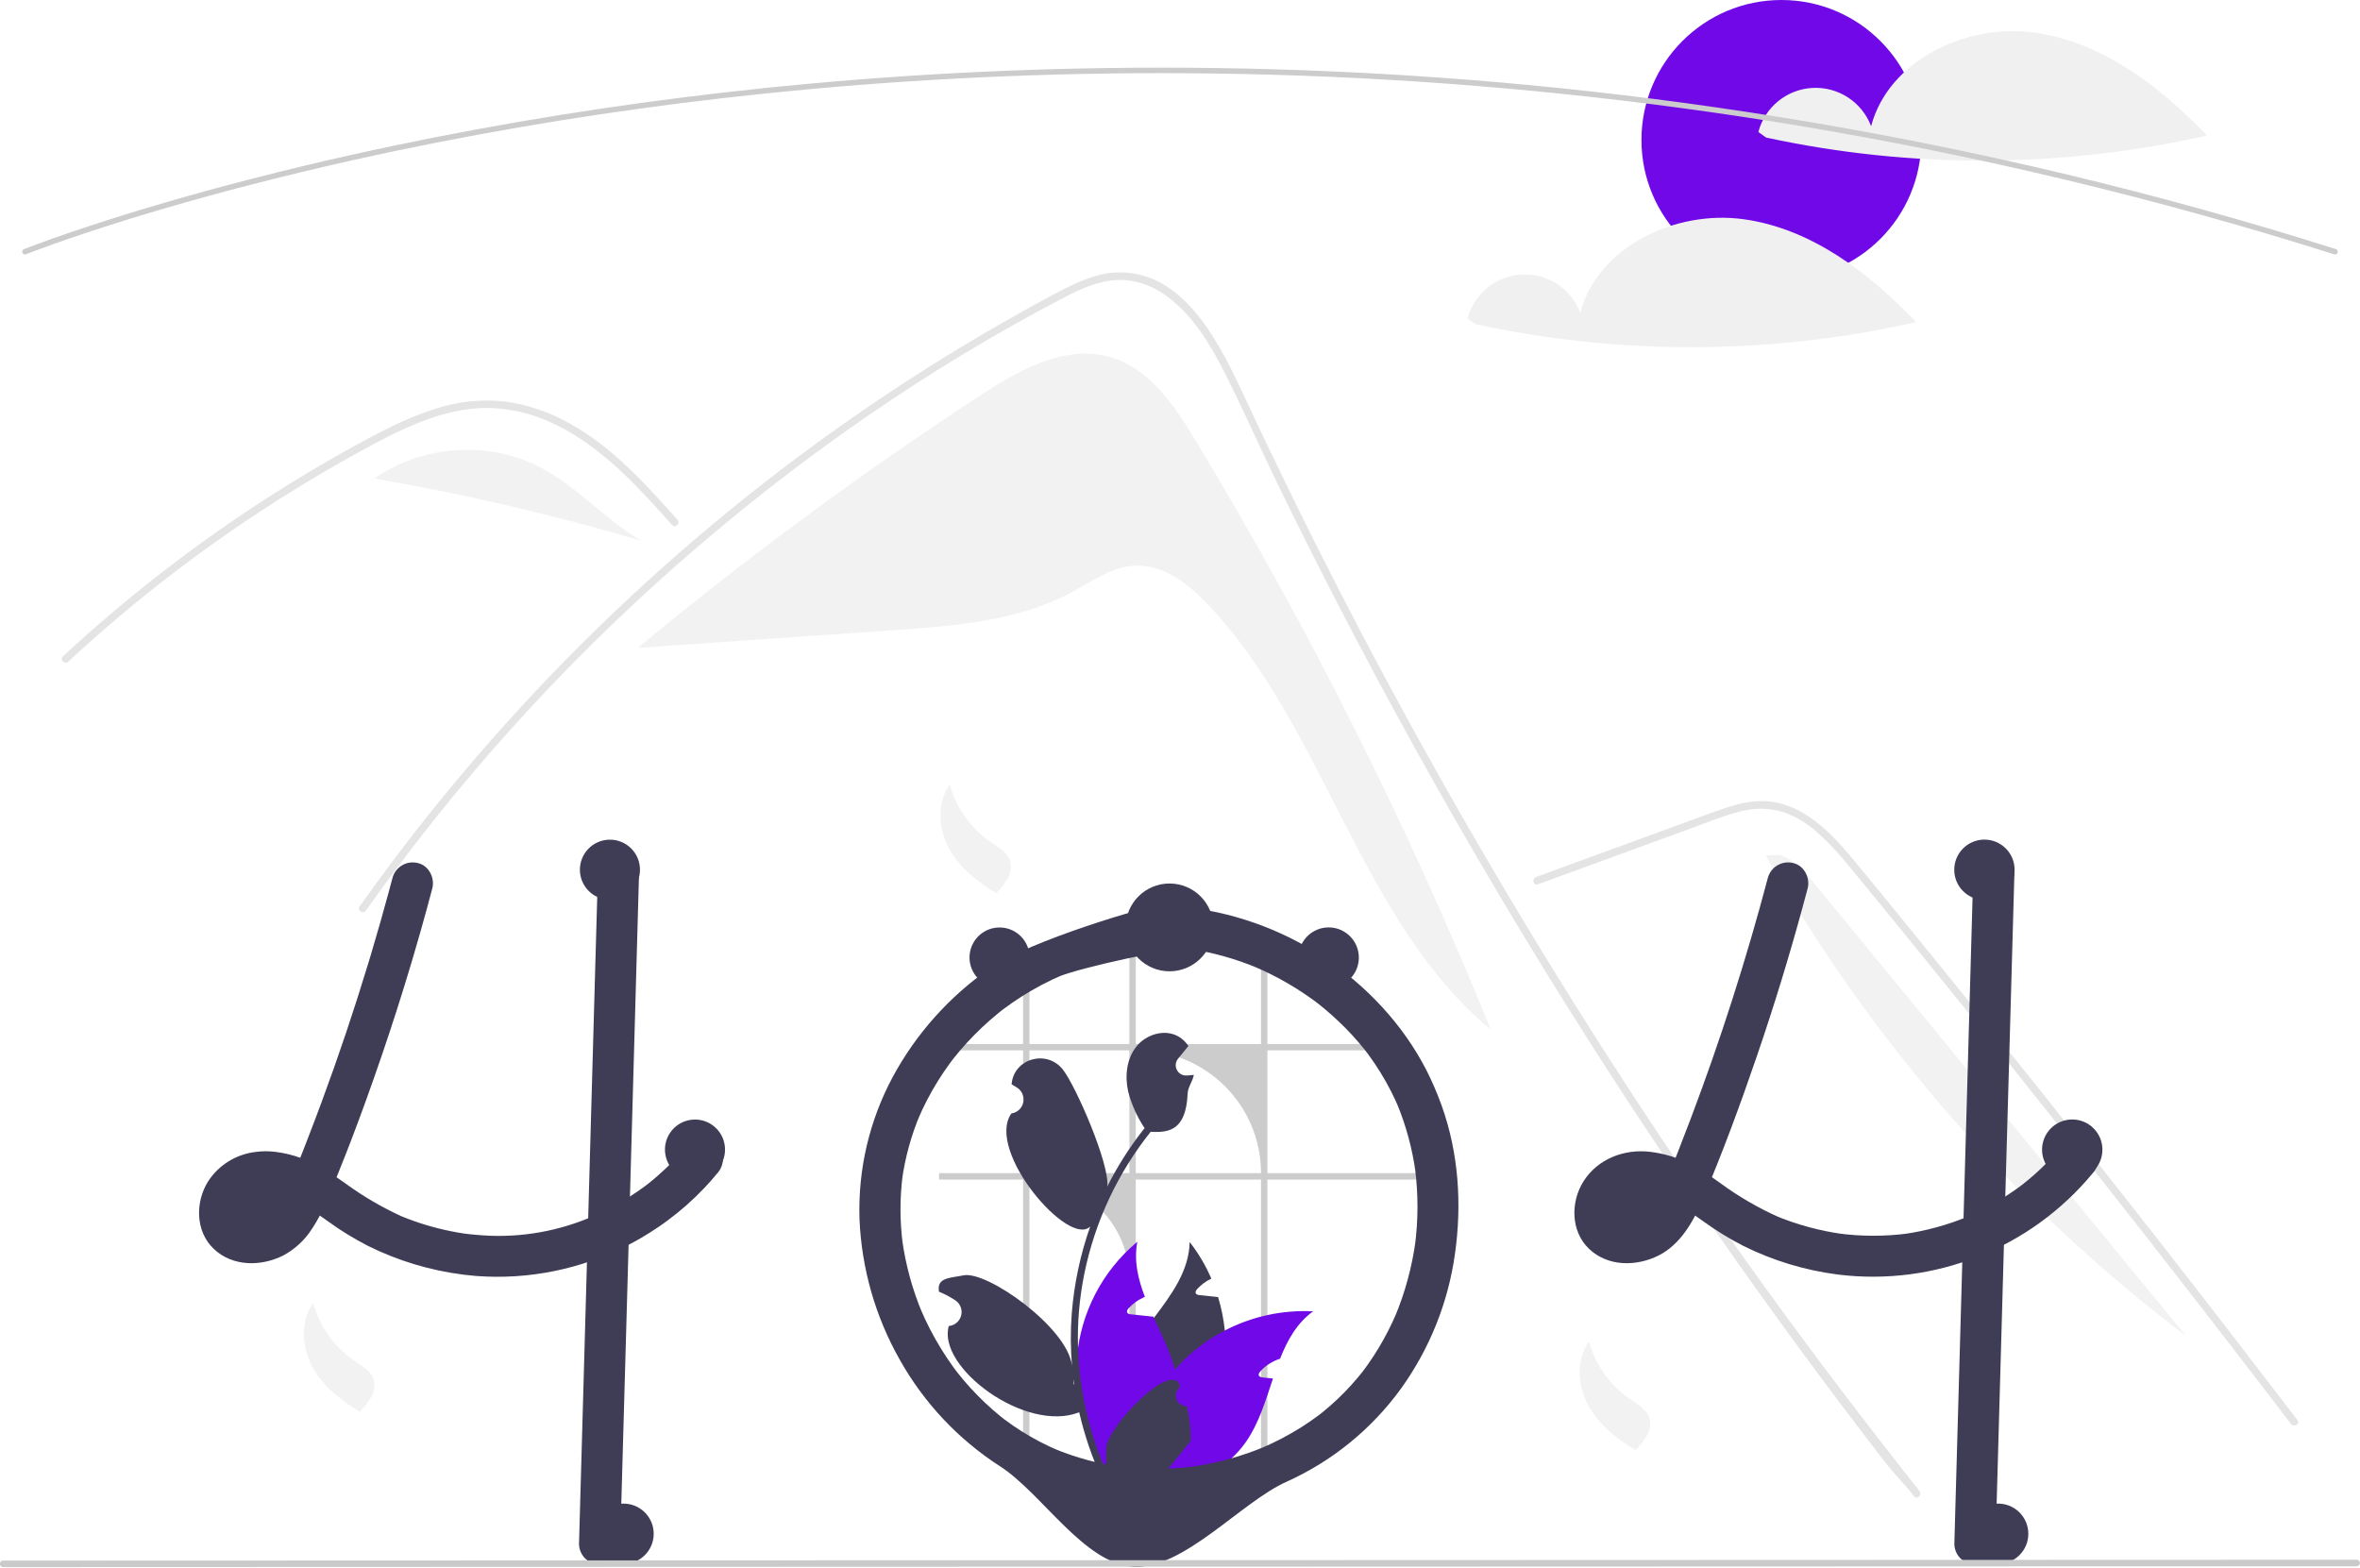
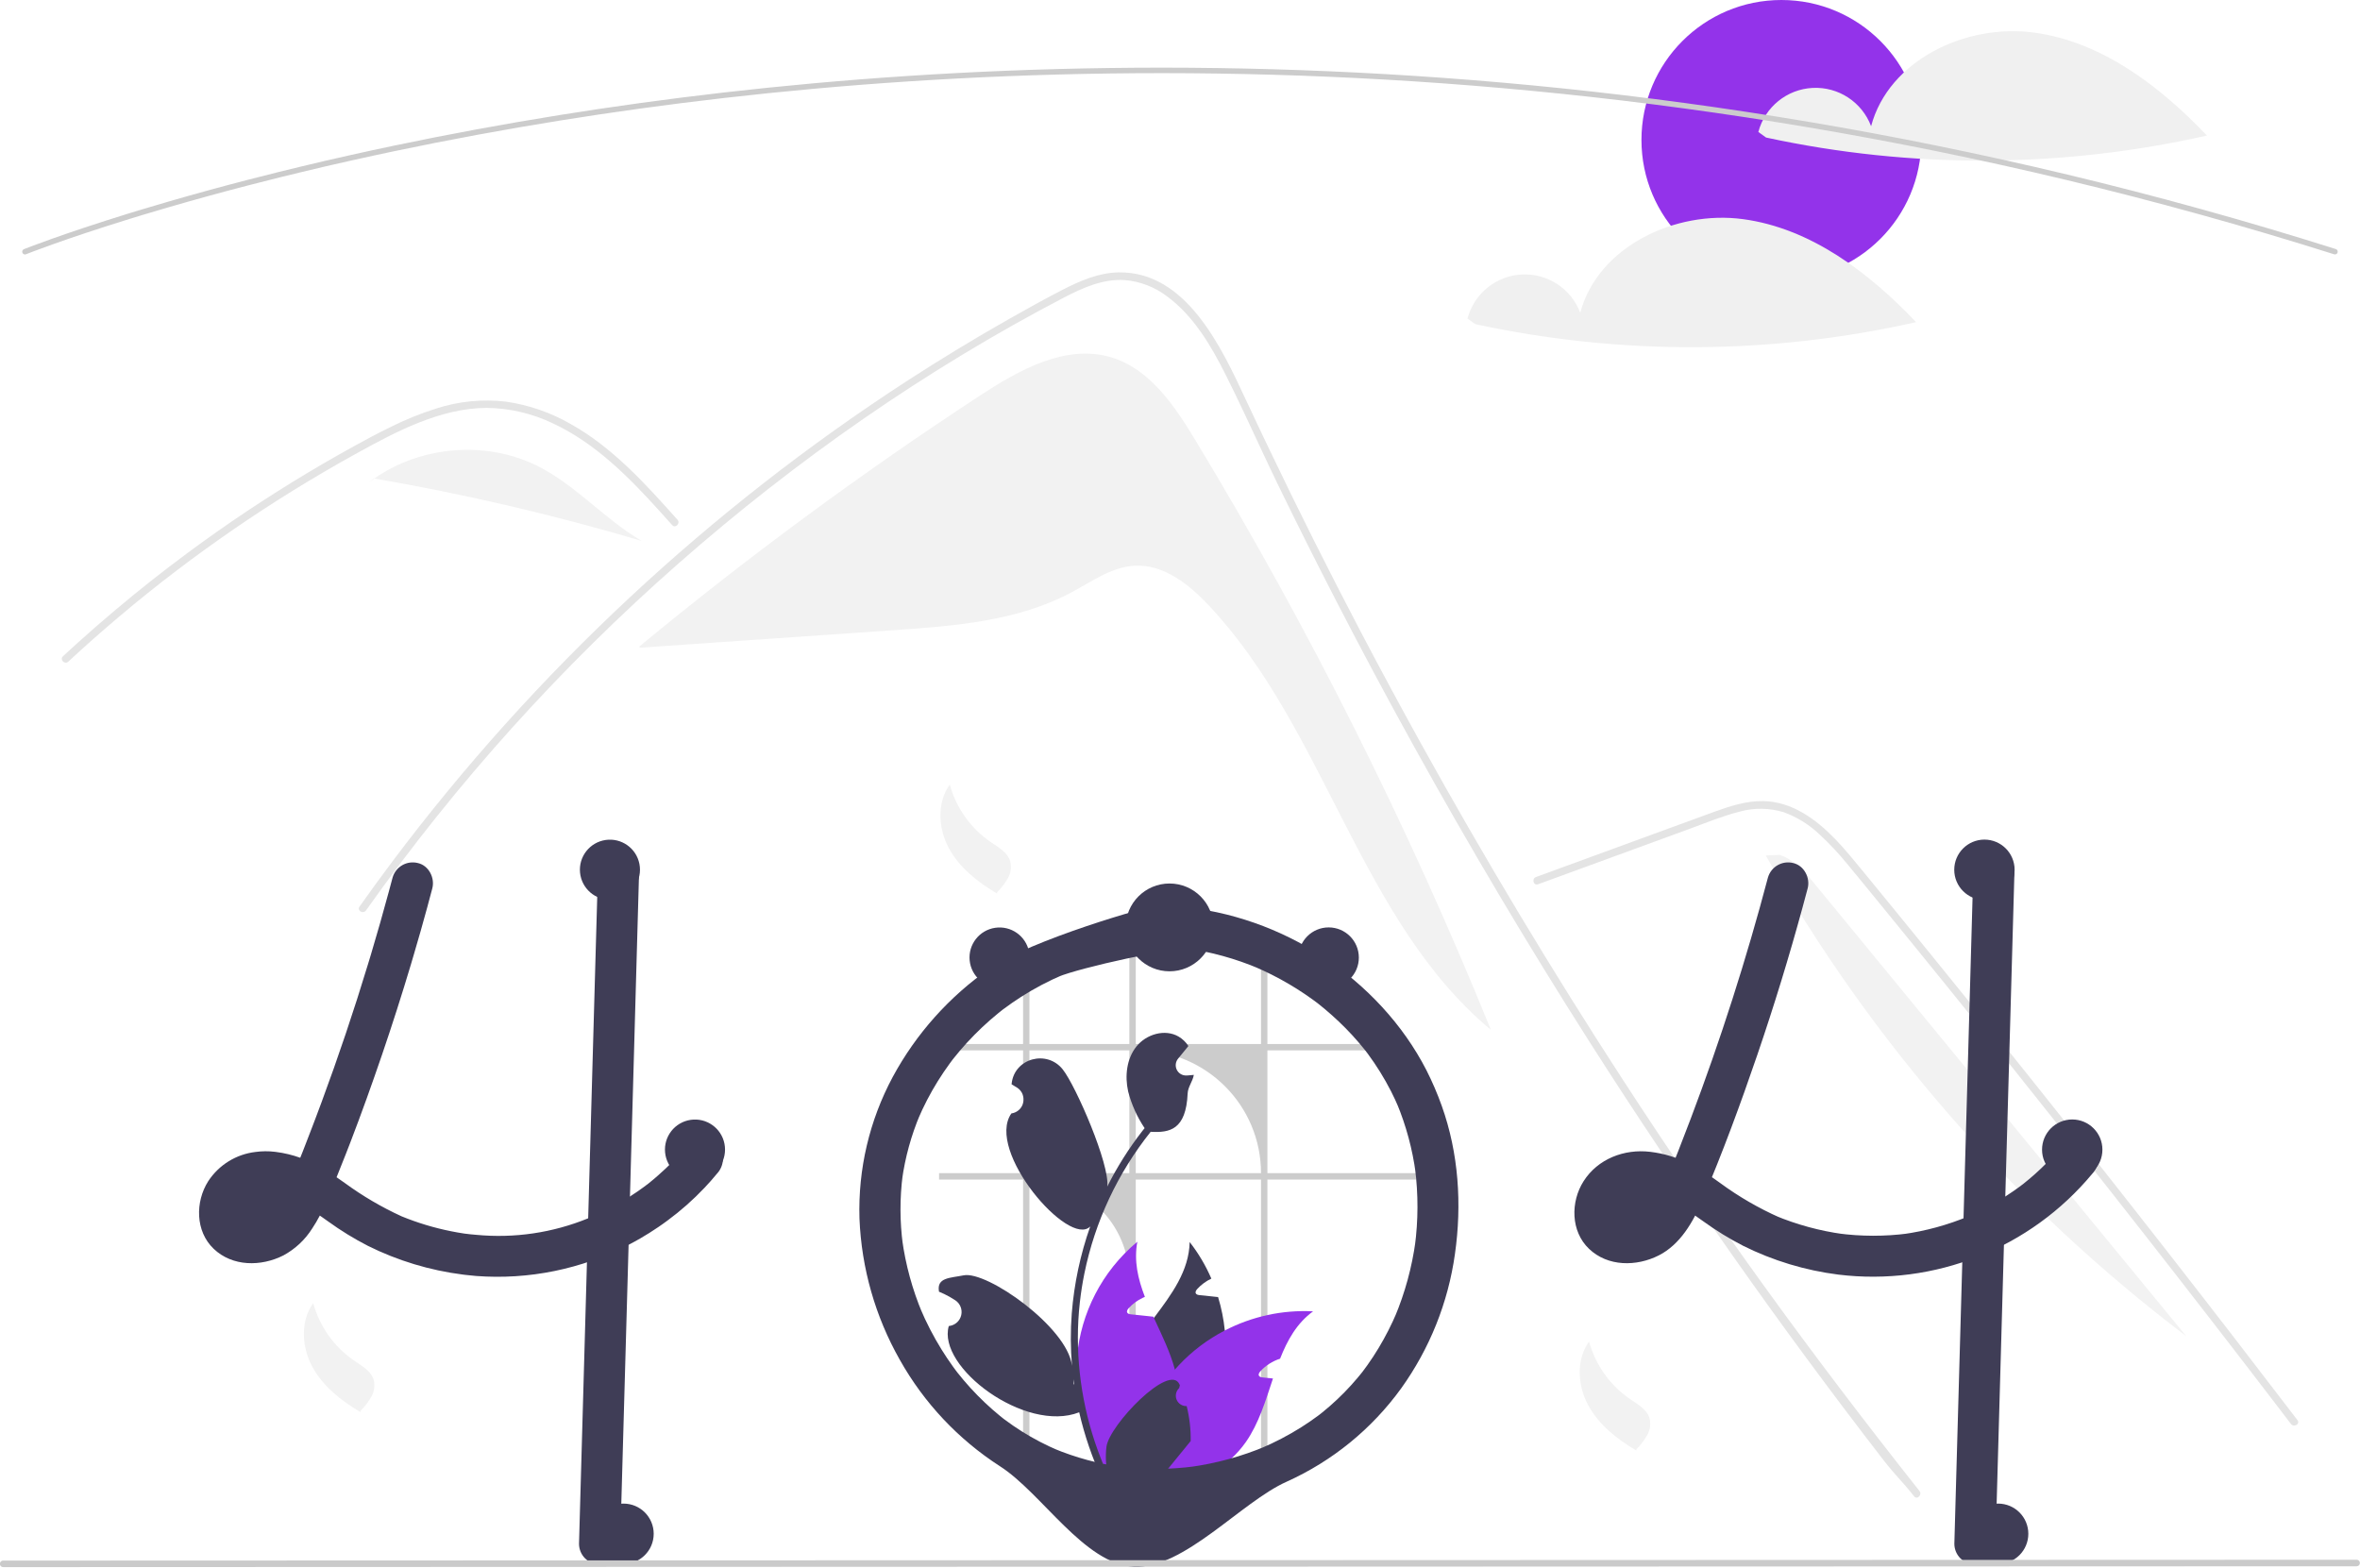
<svg xmlns="http://www.w3.org/2000/svg" width="860.131" height="571.148" viewBox="0 0 860.131 571.148" role="img" artist="Katerina Limpitsouni" source="https://undraw.co/">
  <path d="M605.67,324.953c-7.669-12.684-16.757-26.228-30.99-30.37-16.482-4.796-33.413,4.732-47.775,14.135a1392.157,1392.157,0,0,0-123.893,91.283l.043.492q46.226-3.188,92.451-6.376c22.265-1.535,45.296-3.283,64.972-13.816,7.467-3.997,14.745-9.336,23.206-9.708,10.512-.462,19.677,6.879,26.88,14.549,42.607,45.371,54.937,114.754,102.738,154.616A1516.995,1516.995,0,0,0,605.67,324.953Z" transform="translate(-169.9343 -164.426)" fill="#f2f2f2" />
  <path d="M867.571,709.781c-4.712-5.95-6.637-7.343-11.285-13.348q-56.764-73.416-106.708-151.792-33.924-53.23-64.483-108.504-14.549-26.278-28.3-52.969-10.67-20.695-20.865-41.638c-1.944-3.988-3.832-7.994-5.711-12.009-4.428-9.442-8.773-18.93-13.439-28.244-5.317-10.616-11.789-21.745-21.553-28.877a29.405,29.405,0,0,0-15.319-5.895c-7.948-.513-15.282,2.769-22.176,6.353-50.439,26.301-97.659,59.276-140.37,96.798A730.778,730.778,0,0,0,303.322,496.247c-1.008,1.439-3.392.064-2.374-1.384q6.009-8.498,12.257-16.813A734.817,734.817,0,0,1,500.805,303.064q18.248-11.826,37.183-22.542c6.362-3.603,12.752-7.16,19.251-10.497,6.371-3.273,13.137-6.215,20.416-6.325,24.77-.385,37.595,27.667,46.405,46.542q4.153,8.911,8.406,17.766,16.075,33.621,33.387,66.628,10.685,20.379,21.837,40.52,34.707,62.718,73.779,122.897c34.506,53.143,68.737,100.089,108.046,149.785C870.596,709.213,868.662,711.175,867.571,709.781Z" transform="translate(-169.9343 -164.426)" fill="#e4e4e4" />
  <path d="M414.916,355.804c-1.439-1.604-2.869-3.209-4.318-4.813-11.422-12.633-23.679-25.118-39.364-32.361a57.11,57.11,0,0,0-23.927-5.546c-8.562.028-16.932,2.273-24.843,5.418-3.74,1.494-7.398,3.19-11.001,4.996-4.116,2.072-8.159,4.281-12.183,6.509q-11.331,6.27-22.368,13.091-21.961,13.572-42.546,29.216-10.671,8.113-20.902,16.758-9.516,8.031-18.646,16.492c-1.302,1.201-3.245-.743-1.944-1.943,1.604-1.494,3.227-2.979,4.85-4.446q6.875-6.215,13.971-12.193,12.939-10.918,26.549-20.993,21.163-15.676,43.783-29.225,11.304-6.765,22.918-12.963c2.338-1.247,4.703-2.466,7.096-3.621a113.116,113.116,0,0,1,16.868-6.866,60.006,60.006,0,0,1,25.476-2.503,66.327,66.327,0,0,1,23.505,8.131c15.401,8.608,27.346,21.919,38.97,34.909C418.033,355.171,416.099,357.124,414.916,355.804Z" transform="translate(-169.9343 -164.426)" fill="#e4e4e4" />
  <path d="M730.477,486.711l36.905-13.498,18.323-6.702c5.968-2.183,11.921-4.667,18.09-6.23a28.539,28.539,0,0,1,16.374.209,37.738,37.738,0,0,1,12.771,7.917,103.64,103.64,0,0,1,10.475,11.186c3.989,4.794,7.92,9.639,11.868,14.467q24.441,29.891,48.563,60.041,24.121,30.15,47.92,60.556,23.857,30.48,47.385,61.216,2.882,3.765,5.76,7.534c1.06,1.388,3.449.02,2.375-1.388Q983.582,650.974,959.549,620.184q-24.092-30.864-48.516-61.466-24.424-30.601-49.179-60.937-6.167-7.558-12.354-15.099c-3.48-4.241-6.92-8.527-10.736-12.474-7.005-7.245-15.758-13.648-26.234-13.822-6.16-.102-12.121,1.852-17.844,3.923-6.17,2.232-12.325,4.506-18.486,6.759l-37.163,13.592-9.291,3.398c-1.649.603-.937,3.262.731,2.652Z" transform="translate(-169.9343 -164.426)" fill="#e4e4e4" />
  <path d="M366.377,334.526c-18.754-9.639-42.771-7.751-60.005,4.291a855.847,855.847,0,0,1,97.371,22.726C390.46,353.759,380.07,341.563,366.377,334.526Z" transform="translate(-169.9343 -164.426)" fill="#f2f2f2" />
  <path d="M306.188,338.784l-3.61,2.935c1.221-1.027,2.491-1.99,3.795-2.901C306.311,338.807,306.249,338.795,306.188,338.784Z" transform="translate(-169.9343 -164.426)" fill="#f2f2f2" />
  <path d="M831.549,486.846c-3.633-4.422-7.56-9.052-12.994-10.848l-5.073.2A575.436,575.436,0,0,0,966.749,651.418Q899.149,569.132,831.549,486.846Z" transform="translate(-169.9343 -164.426)" fill="#f2f2f2" />
  <path d="M516.084,450.367A37.481,37.481,0,0,0,531.015,471.325c2.82,1.92,6.157,3.762,7.122,7.035a8.379,8.379,0,0,1-.874,6.15,24.884,24.884,0,0,1-3.861,5.041l-.137.512c-6.998-4.147-13.656-9.393-17.522-16.551s-4.406-16.539.341-23.145" transform="translate(-169.9343 -164.426)" fill="#f2f2f2" />
  <path d="M749.084,653.367A37.481,37.481,0,0,0,764.015,674.325c2.82,1.92,6.157,3.762,7.122,7.035a8.379,8.379,0,0,1-.874,6.15,24.884,24.884,0,0,1-3.861,5.041l-.137.512c-6.998-4.147-13.656-9.393-17.522-16.551s-4.406-16.539.341-23.145" transform="translate(-169.9343 -164.426)" fill="#f2f2f2" />
  <path d="M284.084,639.367A37.481,37.481,0,0,0,299.015,660.325c2.82,1.92,6.157,3.762,7.122,7.035a8.379,8.379,0,0,1-.874,6.15,24.884,24.884,0,0,1-3.861,5.041l-.137.512c-6.998-4.147-13.656-9.393-17.522-16.551s-4.406-16.539.341-23.145" transform="translate(-169.9343 -164.426)" fill="#f2f2f2" />
-   <circle cx="649.249" cy="51" r="51" fill="#7008e7" />
+   <circle cx="649.249" cy="51" r="51" fill="#9333ea" />
  <path d="M911.219,176.296c-24.717-3.341-52.935,10.019-59.341,34.124a21.597,21.597,0,0,0-41.094,2.109l2.83,2.027a372.275,372.275,0,0,0,160.659-.726C957.079,195.76,935.935,179.637,911.219,176.296Z" transform="translate(-169.9343 -164.426)" fill="#f0f0f0" />
  <path d="M805.219,244.296c-24.717-3.341-52.935,10.019-59.341,34.124a21.597,21.597,0,0,0-41.094,2.109l2.83,2.027a372.275,372.275,0,0,0,160.659-.726C851.079,263.76,829.935,247.637,805.219,244.296Z" transform="translate(-169.9343 -164.426)" fill="#f0f0f0" />
  <path d="M1020.946,257.154a.982.982,0,0,1-.302-.047C756.237,173.489,523.199,184.424,374.264,208.321c-20.269,3.251-40.591,7.006-60.404,11.161-5.058,1.06-10.306,2.195-15.597,3.378-6.319,1.407-12.554,2.856-18.532,4.306q-3.873.917-7.595,1.849c-3.758.928-7.572,1.895-11.66,2.957-4.568,1.178-9.209,2.413-13.797,3.672a.442.442,0,0,1-.051.015l0.0.001c-5.183,1.415-10.338,2.871-15.323,4.325-2.698.779-5.304,1.548-7.799,2.307-.279.077-.526.151-.776.228l-.536.163c-.311.095-.617.188-.924.275l-.02.006 0.0.001-.812.252c-.968.293-1.912.579-2.841.864-24.545,7.566-38.038,12.949-38.171,13.002a1,1,0,1,1-.744-1.856c.134-.053,13.693-5.463,38.328-13.058.932-.286,1.879-.572,2.85-.866l.754-.234c.026-.01.052-.018.078-.025.305-.087.61-.18.919-.273l.537-.163c.268-.081.531-.161.801-.235,2.479-.754,5.093-1.524,7.798-2.307,4.987-1.455,10.147-2.911,15.334-4.328.016-.006.033-.01.049-.015v-.001c4.604-1.263,9.263-2.503,13.845-3.685,4.094-1.063,7.915-2.032,11.68-2.962q3.738-.93,7.609-1.853c5.985-1.451,12.233-2.902,18.563-4.312,5.299-1.184,10.556-2.322,15.622-3.383,19.843-4.162,40.198-7.923,60.497-11.179C523.096,182.415,756.467,171.463,1021.246,255.201a1.0 1,0,0,1-.301,1.953Z" transform="translate(-169.9343 -164.426)" fill="#ccc" />
  <path d="M432.923,584.266a6.729,6.729,0,0,0-1.7-2.67,6.43,6.43,0,0,0-.92-.71c-2.61-1.74-6.51-2.13-8.99,0a5.81,5.81,0,0,0-.69.71q-1.11,1.365-2.28,2.67c-1.28,1.46-2.59,2.87-3.96,4.24-.39.38-.78.77-1.18,1.15-.23.23-.46.45-.69.67-.88.84-1.78,1.65-2.69,2.45-.48.43-.96.85-1.45,1.26-.73.61-1.46,1.22-2.2,1.81-.07.05-.14.1-.21.16-.02.01-.03.03-.05.04-.01,0-.02,0-.03.02a.179.179,0,0,0-.07.05c-.22.15-.37.25-.48.34.04-.02.08-.05.12-.07-.18.14-.37.28-.55.42-1.75,1.29-3.54,2.53-5.37,3.69a99.21,99.21,0,0,1-14.22,7.55c-.33.13-.67.27-1.01.4a85.97,85.97,0,0,1-40.85,6.02q-2.13-.165-4.26-.45c-1.64-.24-3.27-.53-4.89-.86a97.932,97.932,0,0,1-18.02-5.44,118.652,118.652,0,0,1-20.66-12.12c-1-.71-2.01-1.42-3.02-2.11,1.15-2.82,2.28-5.64,3.38-8.48.55-1.37,1.08-2.74,1.6-4.12,4.09-10.63,7.93-21.36,11.61-32.13q5.58-16.365,10.53-32.92.51-1.68.99-3.36,2.595-8.745,4.98-17.53c.15-.57.31-1.13.45-1.7q.69-2.52,1.35-5.04c1-3.79-1.26-8.32-5.24-9.23a7.634,7.634,0,0,0-9.22,5.24c-.43,1.62-.86,3.23-1.3,4.85q-3.165,11.745-6.66,23.41-.51,1.68-1.02,3.36-7.71,25.41-16.93,50.31-1.11,3.015-2.25,6.01c-.37.98-.74,1.96-1.12,2.94-.73,1.93-1.48,3.86-2.23,5.79-.43,1.13-.87,2.26-1.31,3.38-.29.71-.57,1.42-.85,2.12a41.809,41.809,0,0,0-8.81-2.12l-.48-.06a27.397,27.397,0,0,0-7.01.06,23.914,23.914,0,0,0-17.24,10.66c-4.77,7.51-4.71,18.25,1.98,24.63,6.89,6.57,17.32,6.52,25.43,2.41a28.351,28.351,0,0,0,10.52-9.86,50.569,50.569,0,0,0,2.74-4.65c.21.14.42.28.63.43.8.56,1.6,1.13,2.39,1.69a111.738,111.738,0,0,0,14.51,8.91,108.359,108.359,0,0,0,34.62,10.47c.27.03.53.07.8.1,1.33.17,2.67.3,4.01.41a103.782,103.782,0,0,0,55.58-11.36q2.175-1.125,4.31-2.36,3.315-1.92,6.48-4.08c1.15-.78,2.27-1.57,3.38-2.4a101.042,101.042,0,0,0,13.51-11.95q2.355-2.475,4.51-5.11a8.061,8.061,0,0,0,2.2-5.3A7.564,7.564,0,0,0,432.923,584.266Zm-165.59,23.82c.21-.15.42-.31.62-.47C267.893,607.766,267.603,607.936,267.333,608.086Zm3.21-3.23c-.23.26-.44.52-.67.78a23.366,23.366,0,0,1-2.25,2.2c-.11.1-.23.2-.35.29a.01.01,0,0,0-.01.01,3.804,3.804,0,0,0-.42.22q-.645.39-1.32.72a17.005,17.005,0,0,1-2.71.75,16.799,16.799,0,0,1-2.13.02h-.02a14.823,14.823,0,0,1-1.45-.4c-.24-.12-.47-.26-.7-.4-.09-.08-.17-.16-.22-.21a2.44,2.44,0,0,1-.27-.29.01.01,0,0,0-.01-.01c-.11-.2-.23-.4-.34-.6a.031.031,0,0,1-.01-.02c-.08-.25-.15-.51-.21-.77a12.511,12.511,0,0,1,.01-1.37,13.467,13.467,0,0,1,.54-1.88,11.068,11.068,0,0,1,.69-1.26c.02-.04.12-.2.23-.38.01-.01.01-.01.01-.02.15-.17.3-.35.46-.51.27-.3.56-.56.85-.83a18.022,18.022,0,0,1,1.75-1.01,19.481,19.481,0,0,1,2.93-.79,24.989,24.989,0,0,1,4.41.04,30.301,30.301,0,0,1,4.1,1.01,36.945,36.945,0,0,1-2.77,4.54C270.623,604.746,270.583,604.806,270.543,604.856Zm-11.12-3.29a2.18,2.18,0,0,1-.31.39A1.409,1.409,0,0,1,259.423,601.566Z" transform="translate(-169.9343 -164.426)" fill="#3f3d56" />
  <path d="M402.863,482.136q-.135,4.71-.27,9.42-.285,10.455-.59,20.92-.315,11.775-.66,23.54-.165,6.075-.34,12.15-.465,16.365-.92,32.72c-.03,1.13-.07,2.25-.1,3.38q-.225,8.115-.45,16.23-.255,8.805-.5,17.61-.18,6.6-.37,13.21-1.35,47.895-2.7,95.79a7.648,7.648,0,0,1-7.5,7.5,7.561,7.561,0,0,1-7.5-7.5q.75-26.94,1.52-53.88.675-24.36,1.37-48.72.225-8.025.45-16.06.345-12.09.68-24.18c.03-1.13.07-2.25.1-3.38.02-.99.05-1.97.08-2.96q.66-23.475,1.32-46.96.27-9.24.52-18.49.3-10.545.6-21.08c.09-3.09.17-6.17.26-9.26a7.648,7.648,0,0,1,7.5-7.5A7.561,7.561,0,0,1,402.863,482.136Z" transform="translate(-169.9343 -164.426)" fill="#3f3d56" />
  <path d="M814.291,484.217a893.238,893.238,0,0,1-28.161,87.941c-3.007,7.946-6.083,15.877-9.371,23.712l.756-1.792a54.583,54.583,0,0,1-5.59,10.612q-.229.321-.467.636,1.166-1.49.443-.589c-.254.301-.505.602-.768.895a23.664,23.664,0,0,1-2.249,2.203q-.301.258-.612.504l.938-.729c-.109.257-.873.597-1.111.743a18.254,18.254,0,0,1-2.405,1.219l1.792-.756a19.086,19.086,0,0,1-4.231,1.161l1.994-.268a17.021,17.021,0,0,1-4.298.046l1.994.268a14.002,14.002,0,0,1-3.405-.917l1.792.756a12.012,12.012,0,0,1-1.679-.896c-.271-.177-1.105-.809-.015.025,1.133.866.146.074-.088-.156-.194-.192-.37-.4-.56-.595-.882-.905.996,1.557.397.499a18.182,18.182,0,0,1-.878-1.637l.756,1.792a11.925,11.925,0,0,1-.728-2.651l.268,1.994a13.651,13.651,0,0,1-.003-3.405l-.268,1.994a15.964,15.964,0,0,1,.995-3.68l-.756,1.792a16.729,16.729,0,0,1,1.178-2.298,6.729,6.729,0,0,1,.729-1.071c.049.016-1.269,1.513-.569.757.183-.198.354-.406.539-.602.296-.314.614-.601.926-.898,1.045-.994-1.462.966-.257.179a19.049,19.049,0,0,1,2.749-1.499l-1.792.756a20.311,20.311,0,0,1,4.995-1.34l-1.994.268a25.628,25.628,0,0,1,6.461.076l-1.994-.268a33.211,33.211,0,0,1,7.892,2.22l-1.792-.756c5.39,2.314,10.163,5.749,14.928,9.118a111.95,111.95,0,0,0,14.506,8.906,108.388,108.388,0,0,0,34.622,10.474,103.933,103.933,0,0,0,92.586-36.752,8.078,8.078,0,0,0,2.197-5.303,7.632,7.632,0,0,0-2.197-5.303c-2.752-2.526-7.949-3.239-10.607,0a95.636,95.636,0,0,1-8.107,8.727q-2.017,1.914-4.142,3.71-1.214,1.026-2.461,2.011c-.393.311-1.619,1.138.263-.197-.431.306-.845.64-1.271.955a99.269,99.269,0,0,1-20.332,11.565l1.792-.756a96.836,96.836,0,0,1-24.171,6.622l1.994-.268a97.643,97.643,0,0,1-25.754-.038l1.994.268a99.8,99.8,0,0,1-24.857-6.77l1.792.756a116.025,116.025,0,0,1-21.736-12.591,86.877,86.877,0,0,0-11.113-6.994,42.824,42.824,0,0,0-14.438-4.389c-9.439-1.111-19.057,2.566-24.246,10.72-4.776,7.505-4.714,18.244,1.974,24.625,6.888,6.572,17.318,6.517,25.436,2.406,7.817-3.959,12.513-12.185,15.815-19.942,7.431-17.455,14.01-35.314,20.14-53.263q9.097-26.637,16.499-53.813.917-3.366,1.807-6.739c1.001-3.789-1.261-8.32-5.238-9.226a7.633,7.633,0,0,0-9.226,5.238Z" transform="translate(-169.9343 -164.426)" fill="#3f3d56" />
  <path d="M889.124,482.136l-2.7,95.793-2.685,95.294-1.518,53.884a7.565,7.565,0,0,0,7.5,7.5,7.649,7.649,0,0,0,7.5-7.5l2.7-95.793,2.685-95.294,1.518-53.884a7.565,7.565,0,0,0-7.5-7.5,7.649,7.649,0,0,0-7.5,7.5Z" transform="translate(-169.9343 -164.426)" fill="#3f3d56" />
  <path d="M629.526,700.361h2.329V594.319h54.329v-2.323H631.855V547.252H673.81q-.923-1.173-1.899-2.317H631.855V515.382c-.77-.328-1.547-.645-2.329-.944V544.935h-45.652V507.07c-.782.036-1.553.09-2.329.155v37.71h-36.42V516.684c-.782.346-1.553.711-2.317,1.093V544.935h-30.616v2.317h30.616v44.744h-30.616v2.323h30.616V700.361h2.317V594.319a36.413,36.413,0,0,1,36.42,36.42v69.622h2.329V594.319h45.652Zm-84.401-108.365V547.252h36.42v44.744Zm38.749,0V547.252h.914a44.741,44.741,0,0,1,44.738,44.744Z" transform="translate(-169.9343 -164.426)" opacity="0.2" />
  <path d="M615.303,668.566a63.059,63.059,0,0,1-20.05,33.7c-.74.64-1.48,1.26-2.25,1.87q-2.805.255-5.57.52c-1.53.14-3.04.29-4.54.43l-.27.03-.19-1.64-.76-6.64a37.623,37.623,0,0,1-3.3-32.44c2.64-7.12,7.42-13.41,12.12-19.65,6.49-8.62,12.8-17.14,13.03-27.65a60.544,60.544,0,0,1,7.9,13.33,16.432,16.432,0,0,0-5.12,3.77c-.41.45-.82,1.08-.54,1.62.24.46.84.57,1.36.63,1.25.13,2.51.26,3.76.39,1,.11,2,.21,3,.32a63.99,63.99,0,0,1,2.45,12.18A61.189,61.189,0,0,1,615.303,668.566Z" transform="translate(-169.9343 -164.426)" fill="#3f3d56" />
-   <path d="M648.503,642.356c-5.9,4.29-9.35,10.46-12.03,17.26a16.628,16.628,0,0,0-7.17,4.58c-.41.45-.82,1.08-.54,1.62.24.46.84.57,1.36.63,1.25.13,2.51.26,3.76.39-2.68,8.04-5.14,16.36-9.88,23.15a36.989,36.989,0,0,1-12.03,10.91,38.492,38.492,0,0,1-4.02,1.99q-7.62.585-14.95,1.25-2.805.255-5.57.52c-1.53.14-3.04.29-4.54.43q-.015-.825,0-1.65a63.304,63.304,0,0,1,15.25-39.86c.45-.52.91-1.03,1.38-1.54a61.792,61.792,0,0,1,16.81-12.7A62.654,62.654,0,0,1,648.503,642.356Z" transform="translate(-169.9343 -164.426)" fill="#7008e7" />
-   <path d="M589.163,699.526l-1.15,3.4-.58,1.73c-1.53.14-3.04.29-4.54.43l-.27.03c-1.66.17-3.31.34-4.96.51-.43-.5-.86-1.01-1.28-1.53a62.03,62.03,0,0,1,8.07-87.11c-1.32,6.91.22,13.53,2.75,20.1-.27.11-.53.22-.78.34a16.432,16.432,0,0,0-5.12,3.77c-.41.45-.82,1.08-.54,1.62.24.46.84.57,1.36.63,1.25.13,2.51.26,3.76.39,1,.11,2,.21,3,.32q.705.075,1.41.15c.07.15.13.29.2.44,2.85,6.18,5.92,12.39,7.65,18.83a43.666,43.666,0,0,1,1.02,4.91A37.604,37.604,0,0,1,589.163,699.526Z" transform="translate(-169.9343 -164.426)" fill="#7008e7" />
+   <path d="M648.503,642.356c-5.9,4.29-9.35,10.46-12.03,17.26a16.628,16.628,0,0,0-7.17,4.58c-.41.45-.82,1.08-.54,1.62.24.46.84.57,1.36.63,1.25.13,2.51.26,3.76.39-2.68,8.04-5.14,16.36-9.88,23.15a36.989,36.989,0,0,1-12.03,10.91,38.492,38.492,0,0,1-4.02,1.99q-7.62.585-14.95,1.25-2.805.255-5.57.52c-1.53.14-3.04.29-4.54.43q-.015-.825,0-1.65a63.304,63.304,0,0,1,15.25-39.86c.45-.52.91-1.03,1.38-1.54a61.792,61.792,0,0,1,16.81-12.7A62.654,62.654,0,0,1,648.503,642.356Z" transform="translate(-169.9343 -164.426)" fill="#9333ea" />
+   <path d="M589.163,699.526l-1.15,3.4-.58,1.73c-1.53.14-3.04.29-4.54.43l-.27.03c-1.66.17-3.31.34-4.96.51-.43-.5-.86-1.01-1.28-1.53a62.03,62.03,0,0,1,8.07-87.11c-1.32,6.91.22,13.53,2.75,20.1-.27.11-.53.22-.78.34a16.432,16.432,0,0,0-5.12,3.77c-.41.45-.82,1.08-.54,1.62.24.46.84.57,1.36.63,1.25.13,2.51.26,3.76.39,1,.11,2,.21,3,.32q.705.075,1.41.15c.07.15.13.29.2.44,2.85,6.18,5.92,12.39,7.65,18.83a43.666,43.666,0,0,1,1.02,4.91A37.604,37.604,0,0,1,589.163,699.526Z" transform="translate(-169.9343 -164.426)" fill="#9333ea" />
  <path d="M689.821,554.487c-8.609-16.792-21.946-30.921-37.632-41.304a114.237,114.237,0,0,0-52.563-18.38q-3.69-.335-7.399-.393c-2.921-.044-46.866,12.632-61.587,22.982a114.295,114.295,0,0,0-35.333,39.527,102.5,102.5,0,0,0-12.126,51.633,113.564,113.564,0,0,0,14.703,51.476,110.475,110.475,0,0,0,36.444,38.746C549.667,708.561,565.074,734.51,583.183,735.426c18.246.923,39.054-23.555,55.695-30.987a104.425,104.425,0,0,0,41.726-34.005,110.25,110.25,0,0,0,19.599-48.948c2.574-18.083,1.374-36.733-4.801-54.016a111.86,111.86,0,0,0-5.58-12.983c-1.78-3.505-6.996-4.796-10.261-2.691a7.68,7.68,0,0,0-2.691,10.261q1.568,3.088,2.915,6.278l-.756-1.792a101.151,101.151,0,0,1,6.876,25.538l-.268-1.994a109.229,109.229,0,0,1-.066,28.683l.268-1.994a109.734,109.734,0,0,1-7.555,27.674l.756-1.792a104.212,104.212,0,0,1-6.672,13.098q-1.923,3.186-4.081,6.222c-.632.888-1.283,1.761-1.939,2.631-.856,1.136,1.167-1.483.282-.369-.151.19-.3.38-.452.569q-.681.852-1.382,1.688a93.613,93.613,0,0,1-10.176,10.384q-1.366,1.192-2.778,2.331c-.469.378-.932.773-1.421,1.125.019-.013,1.58-1.199.656-.511-.29.216-.579.436-.87.652q-2.91,2.156-5.974,4.092a103.485,103.485,0,0,1-14.756,7.713l1.792-.756a109.215,109.215,0,0,1-27.597,7.552l1.994-.268a108.154,108.154,0,0,1-28.589.051l1.994.268a99.835,99.835,0,0,1-25.095-6.784l1.792.756a93.643,93.643,0,0,1-13.416-6.991q-3.174-2-6.184-4.247c-.286-.214-.57-.43-.855-.645-.915-.691.658.51.67.518a19.169,19.169,0,0,1-1.535-1.225q-1.454-1.184-2.861-2.422a101.989,101.989,0,0,1-10.493-10.709q-1.213-1.434-2.374-2.911c-.335-.426-.947-1.29.404.529-.178-.239-.362-.474-.542-.712q-.647-.858-1.276-1.728-2.203-3.048-4.188-6.246a109.29,109.29,0,0,1-7.805-15.108l.756,1.792a106.588,106.588,0,0,1-7.34-26.837l.268,1.994a97.866,97.866,0,0,1-.048-25.636l-.268,1.994A94.673,94.673,0,0,1,505.276,570.55l-.756,1.792a101.557,101.557,0,0,1,7.195-13.856q2.066-3.323,4.378-6.485.525-.718,1.062-1.428c.324-.428,1.215-1.493-.305.388.149-.184.293-.374.439-.56q1.269-1.608,2.6-3.165A107.402,107.402,0,0,1,530.772,536.215q1.474-1.292,2.995-2.529.691-.562,1.391-1.113c.187-.147.376-.291.562-.439-1.997,1.59-.555.433-.102.093q3.134-2.348,6.435-4.461a103.644,103.644,0,0,1,15.387-8.108l-1.792.756c7.76-3.258,42.141-10.949,48.394-10.11l-1.994-.268A106.225,106.225,0,0,1,628.768,517.419l-1.792-.756a110.313,110.313,0,0,1,12.6,6.329q3.043,1.784,5.967,3.763,1.384.937,2.738,1.915.677.489,1.346.989c.248.185.494.373.741.558,1.039.779-1.431-1.128-.342-.267a110.843,110.843,0,0,1,10.368,9.253q2.401,2.445,4.637,5.045,1.147,1.334,2.246,2.708c.364.455,1.605,2.101.084.085.372.493.747.982,1.114,1.479a97.977,97.977,0,0,1,8.392,13.538c1.793,3.498,6.987,4.802,10.261,2.691A7.677,7.677,0,0,0,689.821,554.487Z" transform="translate(-169.9343 -164.426)" fill="#3f3d56" />
  <path d="M602.431,676.882a3.78,3.78,0,0,1-2.739-6.551c.095-.379.164-.651.259-1.03q-.051-.124-.103-.247c-3.48-8.298-25.685,14.833-26.645,22.632a30.029,30.029,0,0,0,.527,10.328A120.392,120.392,0,0,1,562.778,652.01a116.202,116.202,0,0,1,.721-12.963q.597-5.293,1.657-10.511a121.787,121.787,0,0,1,24.151-51.616c6.874.384,12.898-.663,13.48-13.985.103-2.37,1.861-4.422,2.248-6.756-.656.086-1.323.14-1.979.183-.204.011-.42.021-.624.032l-.077.003a3.745,3.745,0,0,1-3.076-6.101q.425-.523.851-1.046c.43-.538.871-1.065,1.302-1.603a1.865,1.865,0,0,0,.14-.161c.495-.613.99-1.216,1.485-1.829a10.829,10.829,0,0,0-3.55-3.432c-4.959-2.905-11.801-.893-15.384,3.593-3.593,4.486-4.271,10.779-3.023,16.384a43.398,43.398,0,0,0,6.003,13.383c-.269.344-.549.678-.818,1.022a122.574,122.574,0,0,0-12.794,20.268c1.016-7.939-11.412-36.608-16.218-42.681-5.773-7.294-17.611-4.111-18.628,5.136q-.015.134-.029.268,1.071.604,2.096,1.282a5.127,5.127,0,0,1-2.067,9.33l-.105.016c-9.556,13.644,21.077,49.155,28.745,41.181a125.11,125.11,0,0,0-6.734,31.693,118.664,118.664,0,0,0,.086,19.16l-.032-.226C558.902,648.154,529.674,627.514,521.139,629.233c-4.917.99-9.76.765-9.013,5.725q.018.119.036.237a34.442,34.442,0,0,1,3.862,1.861q1.071.604,2.096,1.282a5.127,5.127,0,0,1-2.067,9.33l-.105.016c-.075.011-.14.022-.215.032-4.35,14.966,27.907,39.12,47.518,31.435h.011a125.075,125.075,0,0,0,8.402,24.528H601.679c.108-.334.204-.678.301-1.011a34.102,34.102,0,0,1-8.305-.495c2.227-2.733,4.454-5.487,6.681-8.219a1.861,1.861,0,0,0,.14-.161c1.13-1.398,2.27-2.786,3.399-4.185l.001-.002a49.952,49.952,0,0,0-1.464-12.725Zm-34.371-67.613.016-.021-.016.043Zm-6.648,59.932-.258-.581c.011-.42.011-.839,0-1.269,0-.118-.021-.237-.021-.355.097.742.183,1.485.29,2.227Z" transform="translate(-169.9343 -164.426)" fill="#3f3d56" />
  <circle cx="95.249" cy="439" r="11" fill="#3f3d56" />
  <circle cx="227.249" cy="559" r="11" fill="#3f3d56" />
  <circle cx="728.249" cy="559" r="11" fill="#3f3d56" />
  <circle cx="755.249" cy="419" r="11" fill="#3f3d56" />
  <circle cx="723.249" cy="317" r="11" fill="#3f3d56" />
  <path d="M434.183,583.426a10.949,10.949,0,1,1-.21-2.16A10.992,10.992,0,0,1,434.183,583.426Z" transform="translate(-169.9343 -164.426)" fill="#3f3d56" />
  <circle cx="484.249" cy="349" r="11" fill="#3f3d56" />
  <path d="M545.183,513.426a10.949,10.949,0,1,1-.21-2.16A10.992,10.992,0,0,1,545.183,513.426Z" transform="translate(-169.9343 -164.426)" fill="#3f3d56" />
  <path d="M403.183,481.426a10.949,10.949,0,1,1-.21-2.16A10.992,10.992,0,0,1,403.183,481.426Z" transform="translate(-169.9343 -164.426)" fill="#3f3d56" />
  <circle cx="599.249" cy="443" r="11" fill="#3f3d56" />
  <circle cx="426.249" cy="338" r="16" fill="#3f3d56" />
  <path d="M1028.875,735.267l-857.75.307a1.191,1.191,0,1,1,0-2.381l857.75-.307a1.191,1.191,0,0,1,0,2.381Z" transform="translate(-169.9343 -164.426)" fill="#cacaca" />
</svg>
